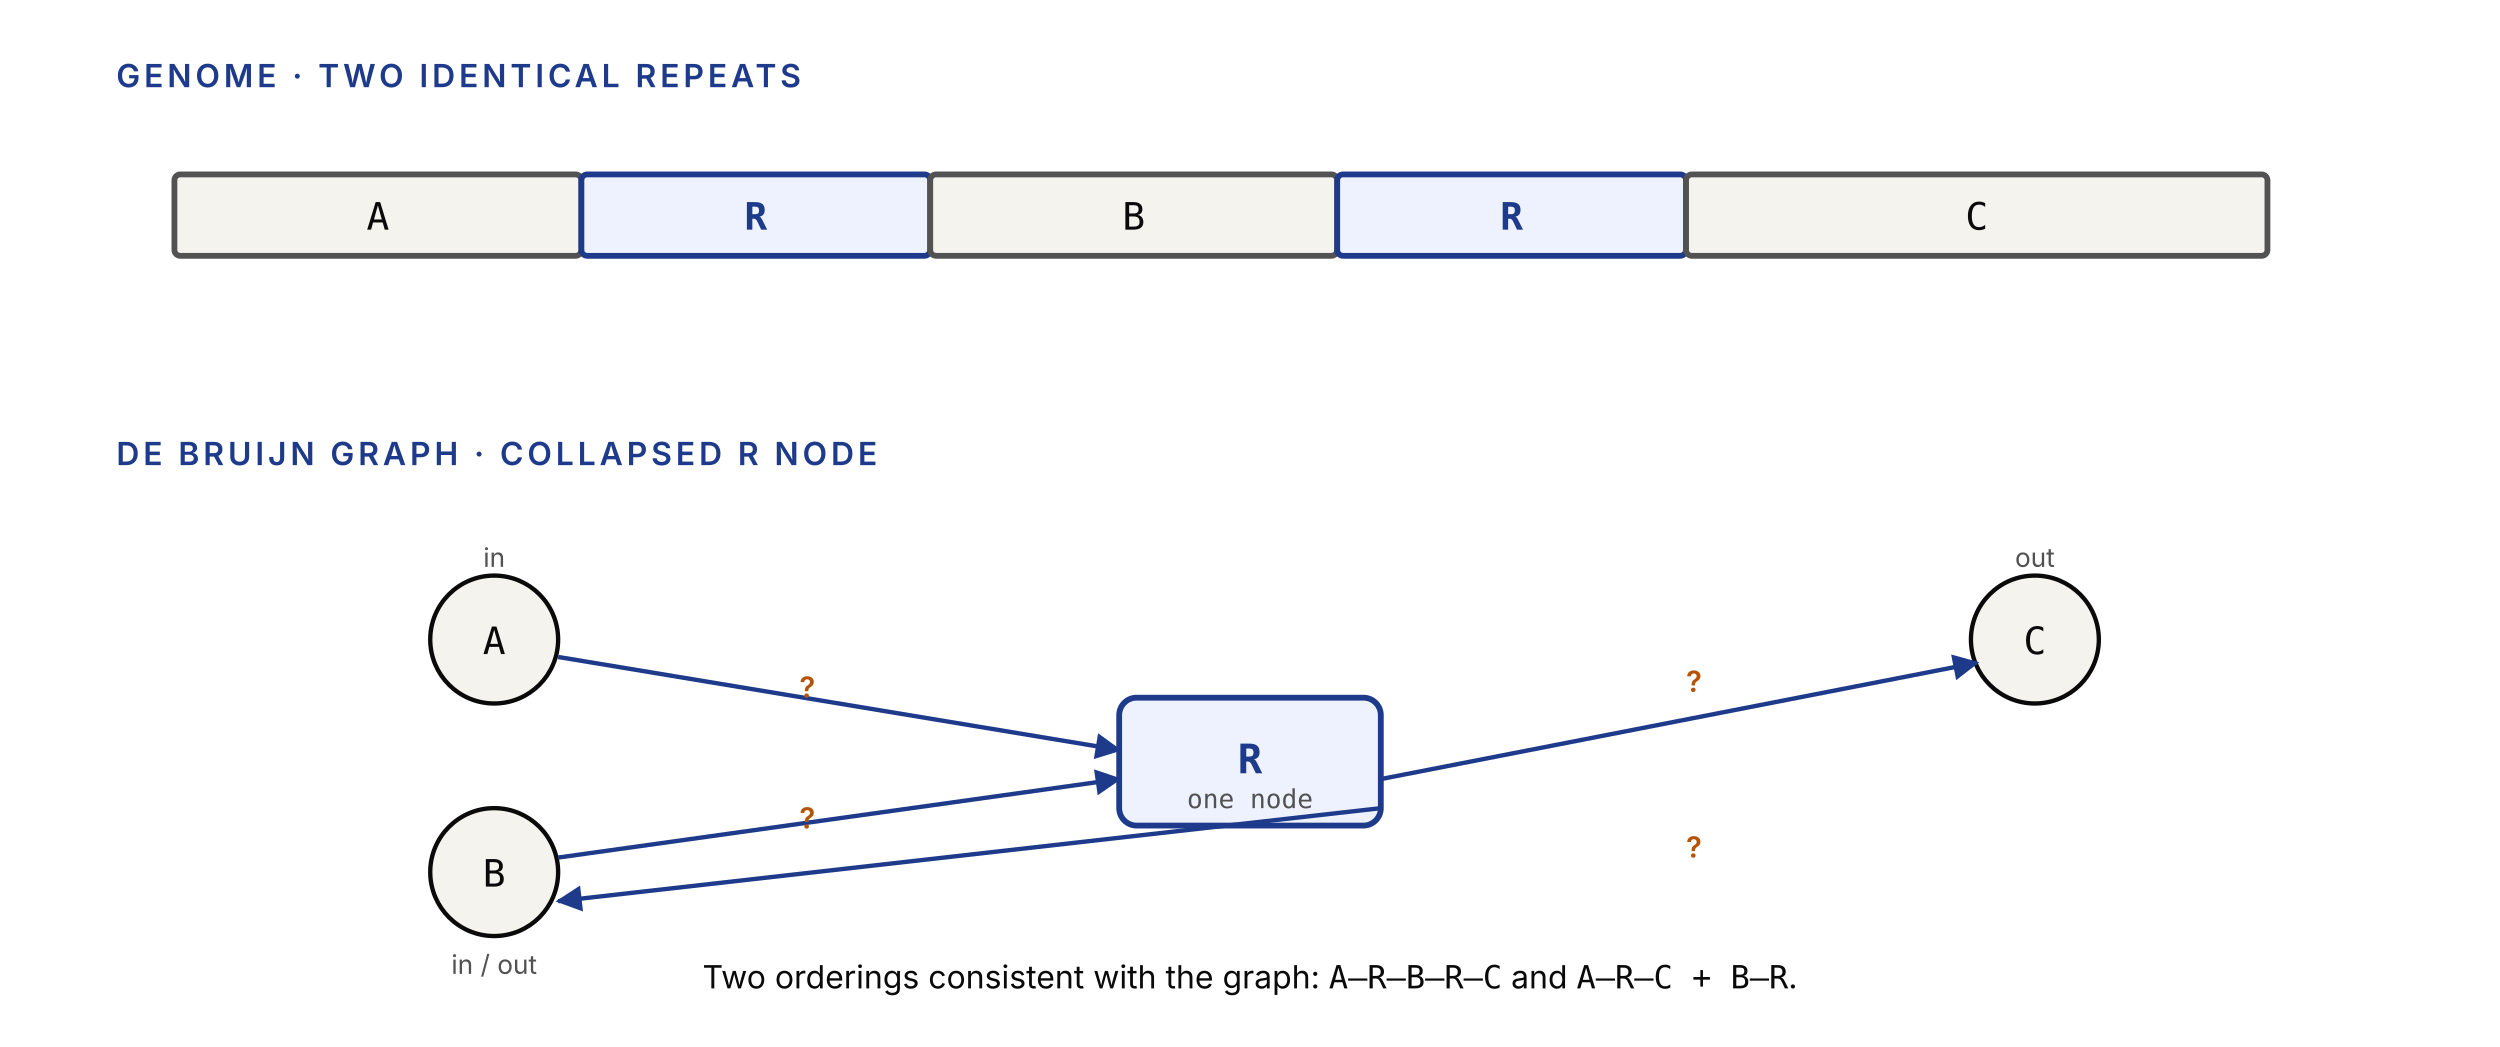
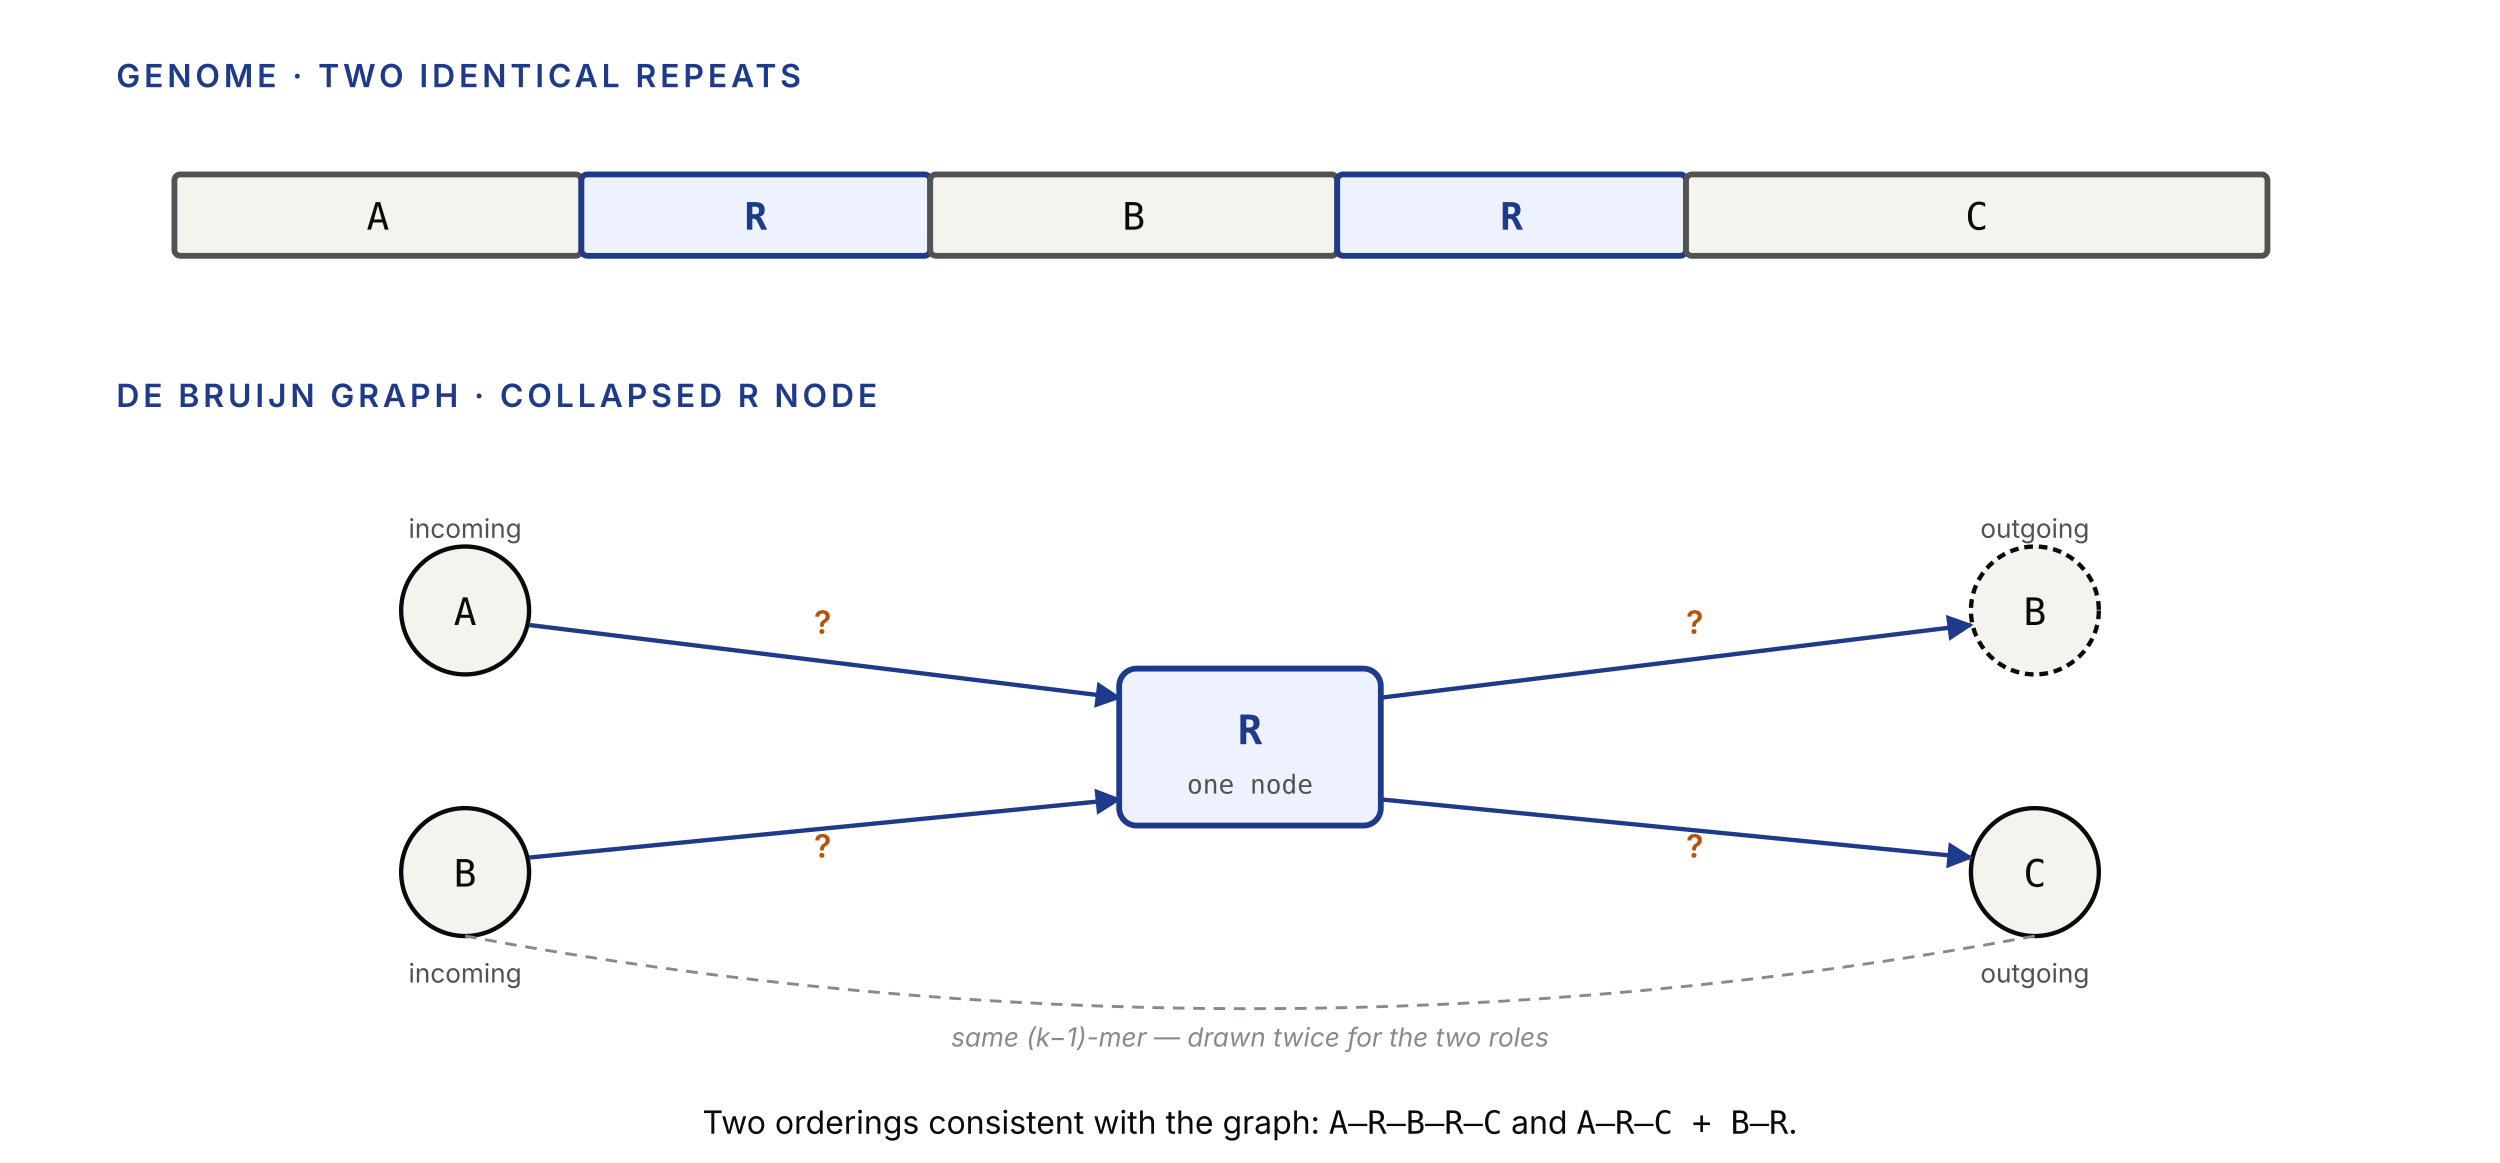
- <svg xmlns="http://www.w3.org/2000/svg" viewBox="0 0 860 360" role="img" aria-labelledby="t d">
+ <svg xmlns="http://www.w3.org/2000/svg" viewBox="0 0 860 400" role="img" aria-labelledby="t d">
  <defs>
    <marker id="arrow-accent-09" viewBox="0 0 10 10" refX="9" refY="5" markerWidth="6" markerHeight="6" orient="auto-start-reverse">
      <path d="M 0 0 L 10 5 L 0 10 z" fill="#1e3a8a" />
    </marker>
  </defs>
  <text x="40" y="30" font-family="Inter, sans-serif" font-size="11" font-weight="600" fill="#1e3a8a" letter-spacing="0.12em">GENOME · TWO IDENTICAL REPEATS</text>
  <g stroke="#525252" stroke-width="2" fill="#f4f3ee">
    <rect x="60" y="60" width="140" height="28" rx="2" />
    <rect x="200" y="60" width="120" height="28" rx="2" fill="#eef2ff" stroke="#1e3a8a" />
    <rect x="320" y="60" width="140" height="28" rx="2" />
    <rect x="460" y="60" width="120" height="28" rx="2" fill="#eef2ff" stroke="#1e3a8a" />
    <rect x="580" y="60" width="200" height="28" rx="2" />
  </g>
  <g font-family="JetBrains Mono, monospace" font-size="13" fill="#0a0a0a" text-anchor="middle">
    <text x="130" y="79">A</text>
    <text x="260" y="79" fill="#1e3a8a" font-weight="600">R</text>
    <text x="390" y="79">B</text>
    <text x="520" y="79" fill="#1e3a8a" font-weight="600">R</text>
    <text x="680" y="79">C</text>
  </g>
-   <text x="40" y="160" font-family="Inter, sans-serif" font-size="11" font-weight="600" fill="#1e3a8a" letter-spacing="0.12em">DE BRUIJN GRAPH · COLLAPSED R NODE</text>
-   <g font-family="JetBrains Mono, monospace" font-size="14" font-weight="600" fill="#0a0a0a" text-anchor="middle">
-     <rect x="385" y="240" width="90" height="44" rx="6" fill="#eef2ff" stroke="#1e3a8a" stroke-width="2" />
-     <text x="430" y="266" fill="#1e3a8a">R</text>
-     <text x="430" y="278" font-size="9" font-weight="400" fill="#525252">one node</text>
+   <text x="40" y="140" font-family="Inter, sans-serif" font-size="11" font-weight="600" fill="#1e3a8a" letter-spacing="0.12em">DE BRUIJN GRAPH · COLLAPSED R NODE</text>
+   <g font-family="JetBrains Mono, monospace" font-size="13" fill="#0a0a0a" text-anchor="middle">
+     <circle cx="160" cy="210" r="22" fill="#f4f3ee" stroke="#0a0a0a" stroke-width="1.5" />
+     <text x="160" y="215">A</text>
  </g>
  <g font-family="JetBrains Mono, monospace" font-size="13" fill="#0a0a0a" text-anchor="middle">
-     <circle cx="170" cy="220" r="22" fill="#f4f3ee" stroke="#0a0a0a" stroke-width="1.5" />
-     <text x="170" y="225">A</text>
+     <circle cx="160" cy="300" r="22" fill="#f4f3ee" stroke="#0a0a0a" stroke-width="1.5" />
+     <text x="160" y="305">B</text>
+   </g>
+   <g font-family="JetBrains Mono, monospace" font-size="14" font-weight="600" fill="#0a0a0a" text-anchor="middle">
+     <rect x="385" y="230" width="90" height="54" rx="6" fill="#eef2ff" stroke="#1e3a8a" stroke-width="2" />
+     <text x="430" y="256" fill="#1e3a8a">R</text>
+     <text x="430" y="273" font-size="9" font-weight="400" fill="#525252">one node</text>
  </g>
  <g font-family="JetBrains Mono, monospace" font-size="13" fill="#0a0a0a" text-anchor="middle">
-     <circle cx="170" cy="300" r="22" fill="#f4f3ee" stroke="#0a0a0a" stroke-width="1.5" />
-     <text x="170" y="305">B</text>
+     <circle cx="700" cy="210" r="22" fill="#f4f3ee" stroke="#0a0a0a" stroke-width="1.5" stroke-dasharray="3 2" />
+     <text x="700" y="215">B</text>
  </g>
  <g font-family="JetBrains Mono, monospace" font-size="13" fill="#0a0a0a" text-anchor="middle">
-     <circle cx="700" cy="220" r="22" fill="#f4f3ee" stroke="#0a0a0a" stroke-width="1.5" />
-     <text x="700" y="225">C</text>
+     <circle cx="700" cy="300" r="22" fill="#f4f3ee" stroke="#0a0a0a" stroke-width="1.5" />
+     <text x="700" y="305">C</text>
+   </g>
+   <g font-family="Inter, sans-serif" font-size="9" fill="#525252" text-anchor="middle">
+     <text x="160" y="185">incoming</text>
+     <text x="160" y="338">incoming</text>
+     <text x="700" y="185">outgoing</text>
+     <text x="700" y="338">outgoing</text>
  </g>
  <g stroke="#1e3a8a" stroke-width="1.5" fill="none">
-     <line x1="192" y1="226" x2="385" y2="258" marker-end="url(#arrow-accent-09)" />
-     <line x1="192" y1="295" x2="385" y2="268" marker-end="url(#arrow-accent-09)" />
-     <line x1="475" y1="268" x2="680" y2="228" marker-end="url(#arrow-accent-09)" />
-     <line x1="475" y1="278" x2="192" y2="310" marker-end="url(#arrow-accent-09)" />
+     <line x1="182" y1="215" x2="385" y2="240" marker-end="url(#arrow-accent-09)" />
+     <line x1="182" y1="295" x2="385" y2="275" marker-end="url(#arrow-accent-09)" />
+     <line x1="475" y1="240" x2="678" y2="215" marker-end="url(#arrow-accent-09)" />
+     <line x1="475" y1="275" x2="678" y2="295" marker-end="url(#arrow-accent-09)" />
  </g>
-   <g font-family="Inter, sans-serif" font-size="10" font-weight="600" fill="#b45309">
-     <text x="275" y="240">?</text>
-     <text x="275" y="285">?</text>
-     <text x="580" y="238">?</text>
+   <g font-family="Inter, sans-serif" font-size="11" font-weight="600" fill="#b45309">
+     <text x="280" y="218">?</text>
+     <text x="280" y="295">?</text>
+     <text x="580" y="218">?</text>
    <text x="580" y="295">?</text>
  </g>
-   <g font-family="Inter, sans-serif" font-size="9" fill="#525252" text-anchor="middle">
-     <text x="170" y="195">in</text>
-     <text x="170" y="335">in / out</text>
-     <text x="700" y="195">out</text>
-   </g>
-   <g transform="translate(0 340)">
-     <text x="430" y="0" text-anchor="middle" font-family="Inter, sans-serif" font-size="11" fill="#0a0a0a">Two orderings consistent with the graph: <tspan font-family="JetBrains Mono, monospace">A–R–B–R–C</tspan> and <tspan font-family="JetBrains Mono, monospace">A–R–C  +  B–R</tspan>.</text>
-   </g>
+   <path d="M 160 322 Q 430 372 700 322" stroke="#8a8a85" stroke-width="1" stroke-dasharray="4 3" fill="none" />
+   <text x="430" y="360" text-anchor="middle" font-family="Inter, sans-serif" font-size="9" fill="#8a8a85" font-style="italic">same (k−1)-mer — drawn twice for the two roles</text>
+   <text x="430" y="390" text-anchor="middle" font-family="Inter, sans-serif" font-size="11" fill="#0a0a0a">Two orderings consistent with the graph: <tspan font-family="JetBrains Mono, monospace">A–R–B–R–C</tspan> and <tspan font-family="JetBrains Mono, monospace">A–R–C  +  B–R</tspan>.</text>
</svg>
